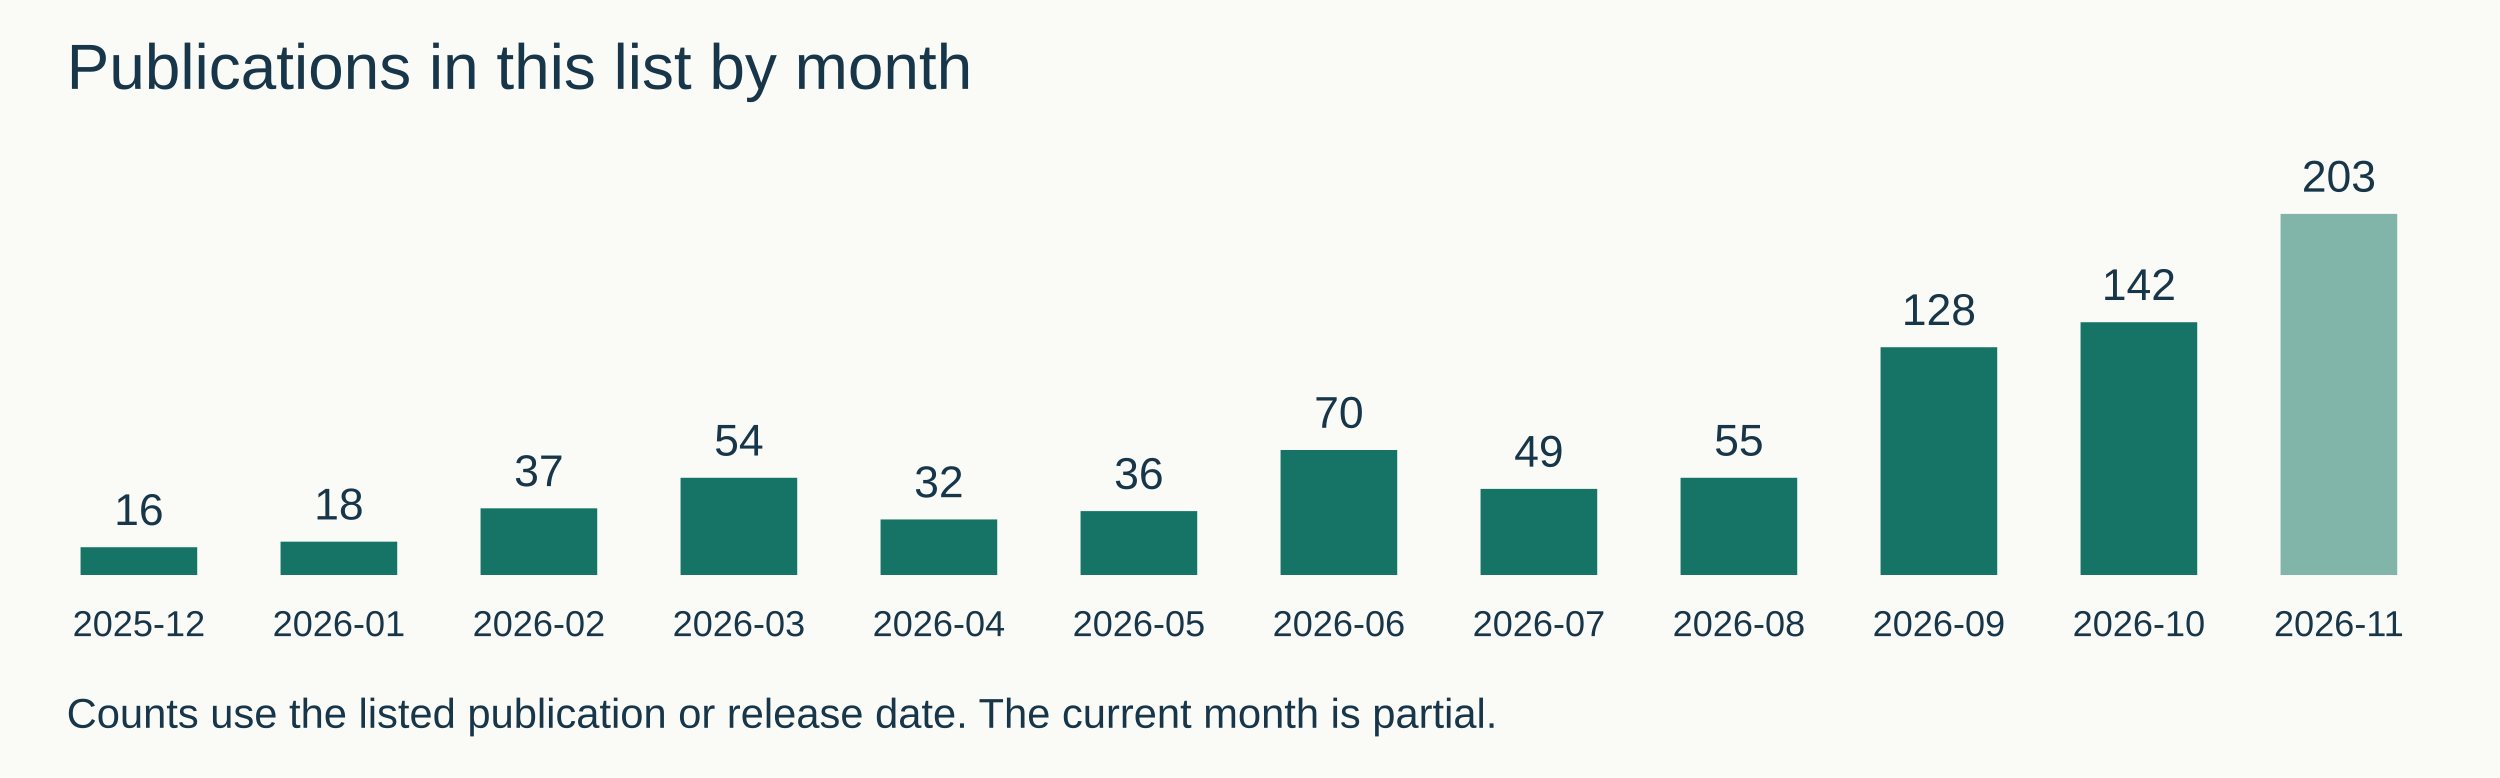
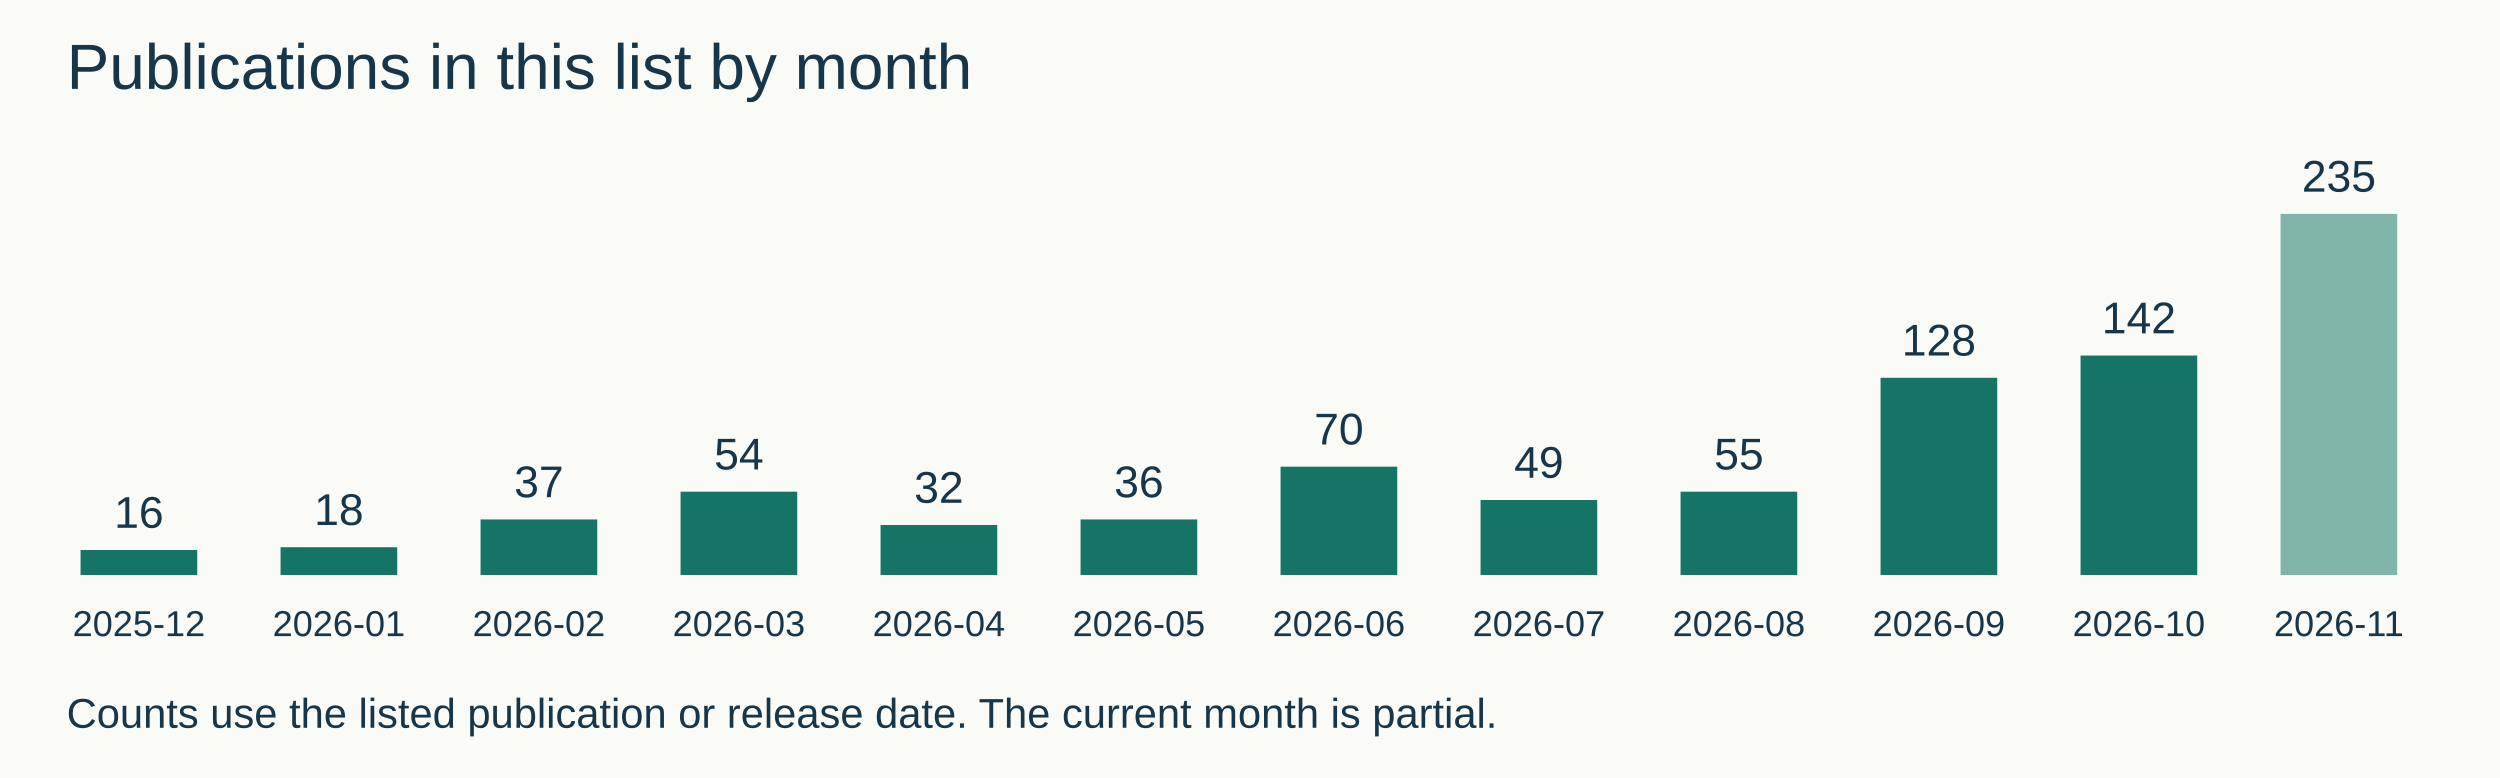
<svg xmlns="http://www.w3.org/2000/svg" width="900" height="280" viewBox="0 0 900 280" font-family="Arial,sans-serif">
  <rect width="900" height="280" fill="#fafbf7" />
  <text x="24" y="32" font-size="23" fill="#183649" text-anchor="start">Publications in this list by month</text>
-   <rect x="29" y="197" width="42" height="10" fill="#167466" />
-   <text x="50" y="189" font-size="16" fill="#183649" text-anchor="middle">16</text>
+   <rect x="29" y="198" width="42" height="9" fill="#167466" />
+   <text x="50" y="190" font-size="16" fill="#183649" text-anchor="middle">16</text>
  <text x="50" y="229" font-size="13" fill="#183649" text-anchor="middle">2025-12</text>
-   <rect x="101" y="195" width="42" height="12" fill="#167466" />
-   <text x="122" y="187" font-size="16" fill="#183649" text-anchor="middle">18</text>
+   <rect x="101" y="197" width="42" height="10" fill="#167466" />
+   <text x="122" y="189" font-size="16" fill="#183649" text-anchor="middle">18</text>
  <text x="122" y="229" font-size="13" fill="#183649" text-anchor="middle">2026-01</text>
-   <rect x="173" y="183" width="42" height="24" fill="#167466" />
-   <text x="194" y="175" font-size="16" fill="#183649" text-anchor="middle">37</text>
+   <rect x="173" y="187" width="42" height="20" fill="#167466" />
+   <text x="194" y="179" font-size="16" fill="#183649" text-anchor="middle">37</text>
  <text x="194" y="229" font-size="13" fill="#183649" text-anchor="middle">2026-02</text>
-   <rect x="245" y="172" width="42" height="35" fill="#167466" />
-   <text x="266" y="164" font-size="16" fill="#183649" text-anchor="middle">54</text>
+   <rect x="245" y="177" width="42" height="30" fill="#167466" />
+   <text x="266" y="169" font-size="16" fill="#183649" text-anchor="middle">54</text>
  <text x="266" y="229" font-size="13" fill="#183649" text-anchor="middle">2026-03</text>
-   <rect x="317" y="187" width="42" height="20" fill="#167466" />
-   <text x="338" y="179" font-size="16" fill="#183649" text-anchor="middle">32</text>
+   <rect x="317" y="189" width="42" height="18" fill="#167466" />
+   <text x="338" y="181" font-size="16" fill="#183649" text-anchor="middle">32</text>
  <text x="338" y="229" font-size="13" fill="#183649" text-anchor="middle">2026-04</text>
-   <rect x="389" y="184" width="42" height="23" fill="#167466" />
-   <text x="410" y="176" font-size="16" fill="#183649" text-anchor="middle">36</text>
+   <rect x="389" y="187" width="42" height="20" fill="#167466" />
+   <text x="410" y="179" font-size="16" fill="#183649" text-anchor="middle">36</text>
  <text x="410" y="229" font-size="13" fill="#183649" text-anchor="middle">2026-05</text>
-   <rect x="461" y="162" width="42" height="45" fill="#167466" />
-   <text x="482" y="154" font-size="16" fill="#183649" text-anchor="middle">70</text>
+   <rect x="461" y="168" width="42" height="39" fill="#167466" />
+   <text x="482" y="160" font-size="16" fill="#183649" text-anchor="middle">70</text>
  <text x="482" y="229" font-size="13" fill="#183649" text-anchor="middle">2026-06</text>
-   <rect x="533" y="176" width="42" height="31" fill="#167466" />
-   <text x="554" y="168" font-size="16" fill="#183649" text-anchor="middle">49</text>
+   <rect x="533" y="180" width="42" height="27" fill="#167466" />
+   <text x="554" y="172" font-size="16" fill="#183649" text-anchor="middle">49</text>
  <text x="554" y="229" font-size="13" fill="#183649" text-anchor="middle">2026-07</text>
-   <rect x="605" y="172" width="42" height="35" fill="#167466" />
-   <text x="626" y="164" font-size="16" fill="#183649" text-anchor="middle">55</text>
+   <rect x="605" y="177" width="42" height="30" fill="#167466" />
+   <text x="626" y="169" font-size="16" fill="#183649" text-anchor="middle">55</text>
  <text x="626" y="229" font-size="13" fill="#183649" text-anchor="middle">2026-08</text>
-   <rect x="677" y="125" width="42" height="82" fill="#167466" />
-   <text x="698" y="117" font-size="16" fill="#183649" text-anchor="middle">128</text>
+   <rect x="677" y="136" width="42" height="71" fill="#167466" />
+   <text x="698" y="128" font-size="16" fill="#183649" text-anchor="middle">128</text>
  <text x="698" y="229" font-size="13" fill="#183649" text-anchor="middle">2026-09</text>
-   <rect x="749" y="116" width="42" height="91" fill="#167466" />
-   <text x="770" y="108" font-size="16" fill="#183649" text-anchor="middle">142</text>
+   <rect x="749" y="128" width="42" height="79" fill="#167466" />
+   <text x="770" y="120" font-size="16" fill="#183649" text-anchor="middle">142</text>
  <text x="770" y="229" font-size="13" fill="#183649" text-anchor="middle">2026-10</text>
  <rect x="821" y="77" width="42" height="130" fill="#82b5aa" />
-   <text x="842" y="69" font-size="16" fill="#183649" text-anchor="middle">203</text>
+   <text x="842" y="69" font-size="16" fill="#183649" text-anchor="middle">235</text>
  <text x="842" y="229" font-size="13" fill="#183649" text-anchor="middle">2026-11</text>
  <text x="24" y="262" font-size="15" fill="#183649" text-anchor="start">Counts use the listed publication or release date. The current month is partial.</text>
</svg>
